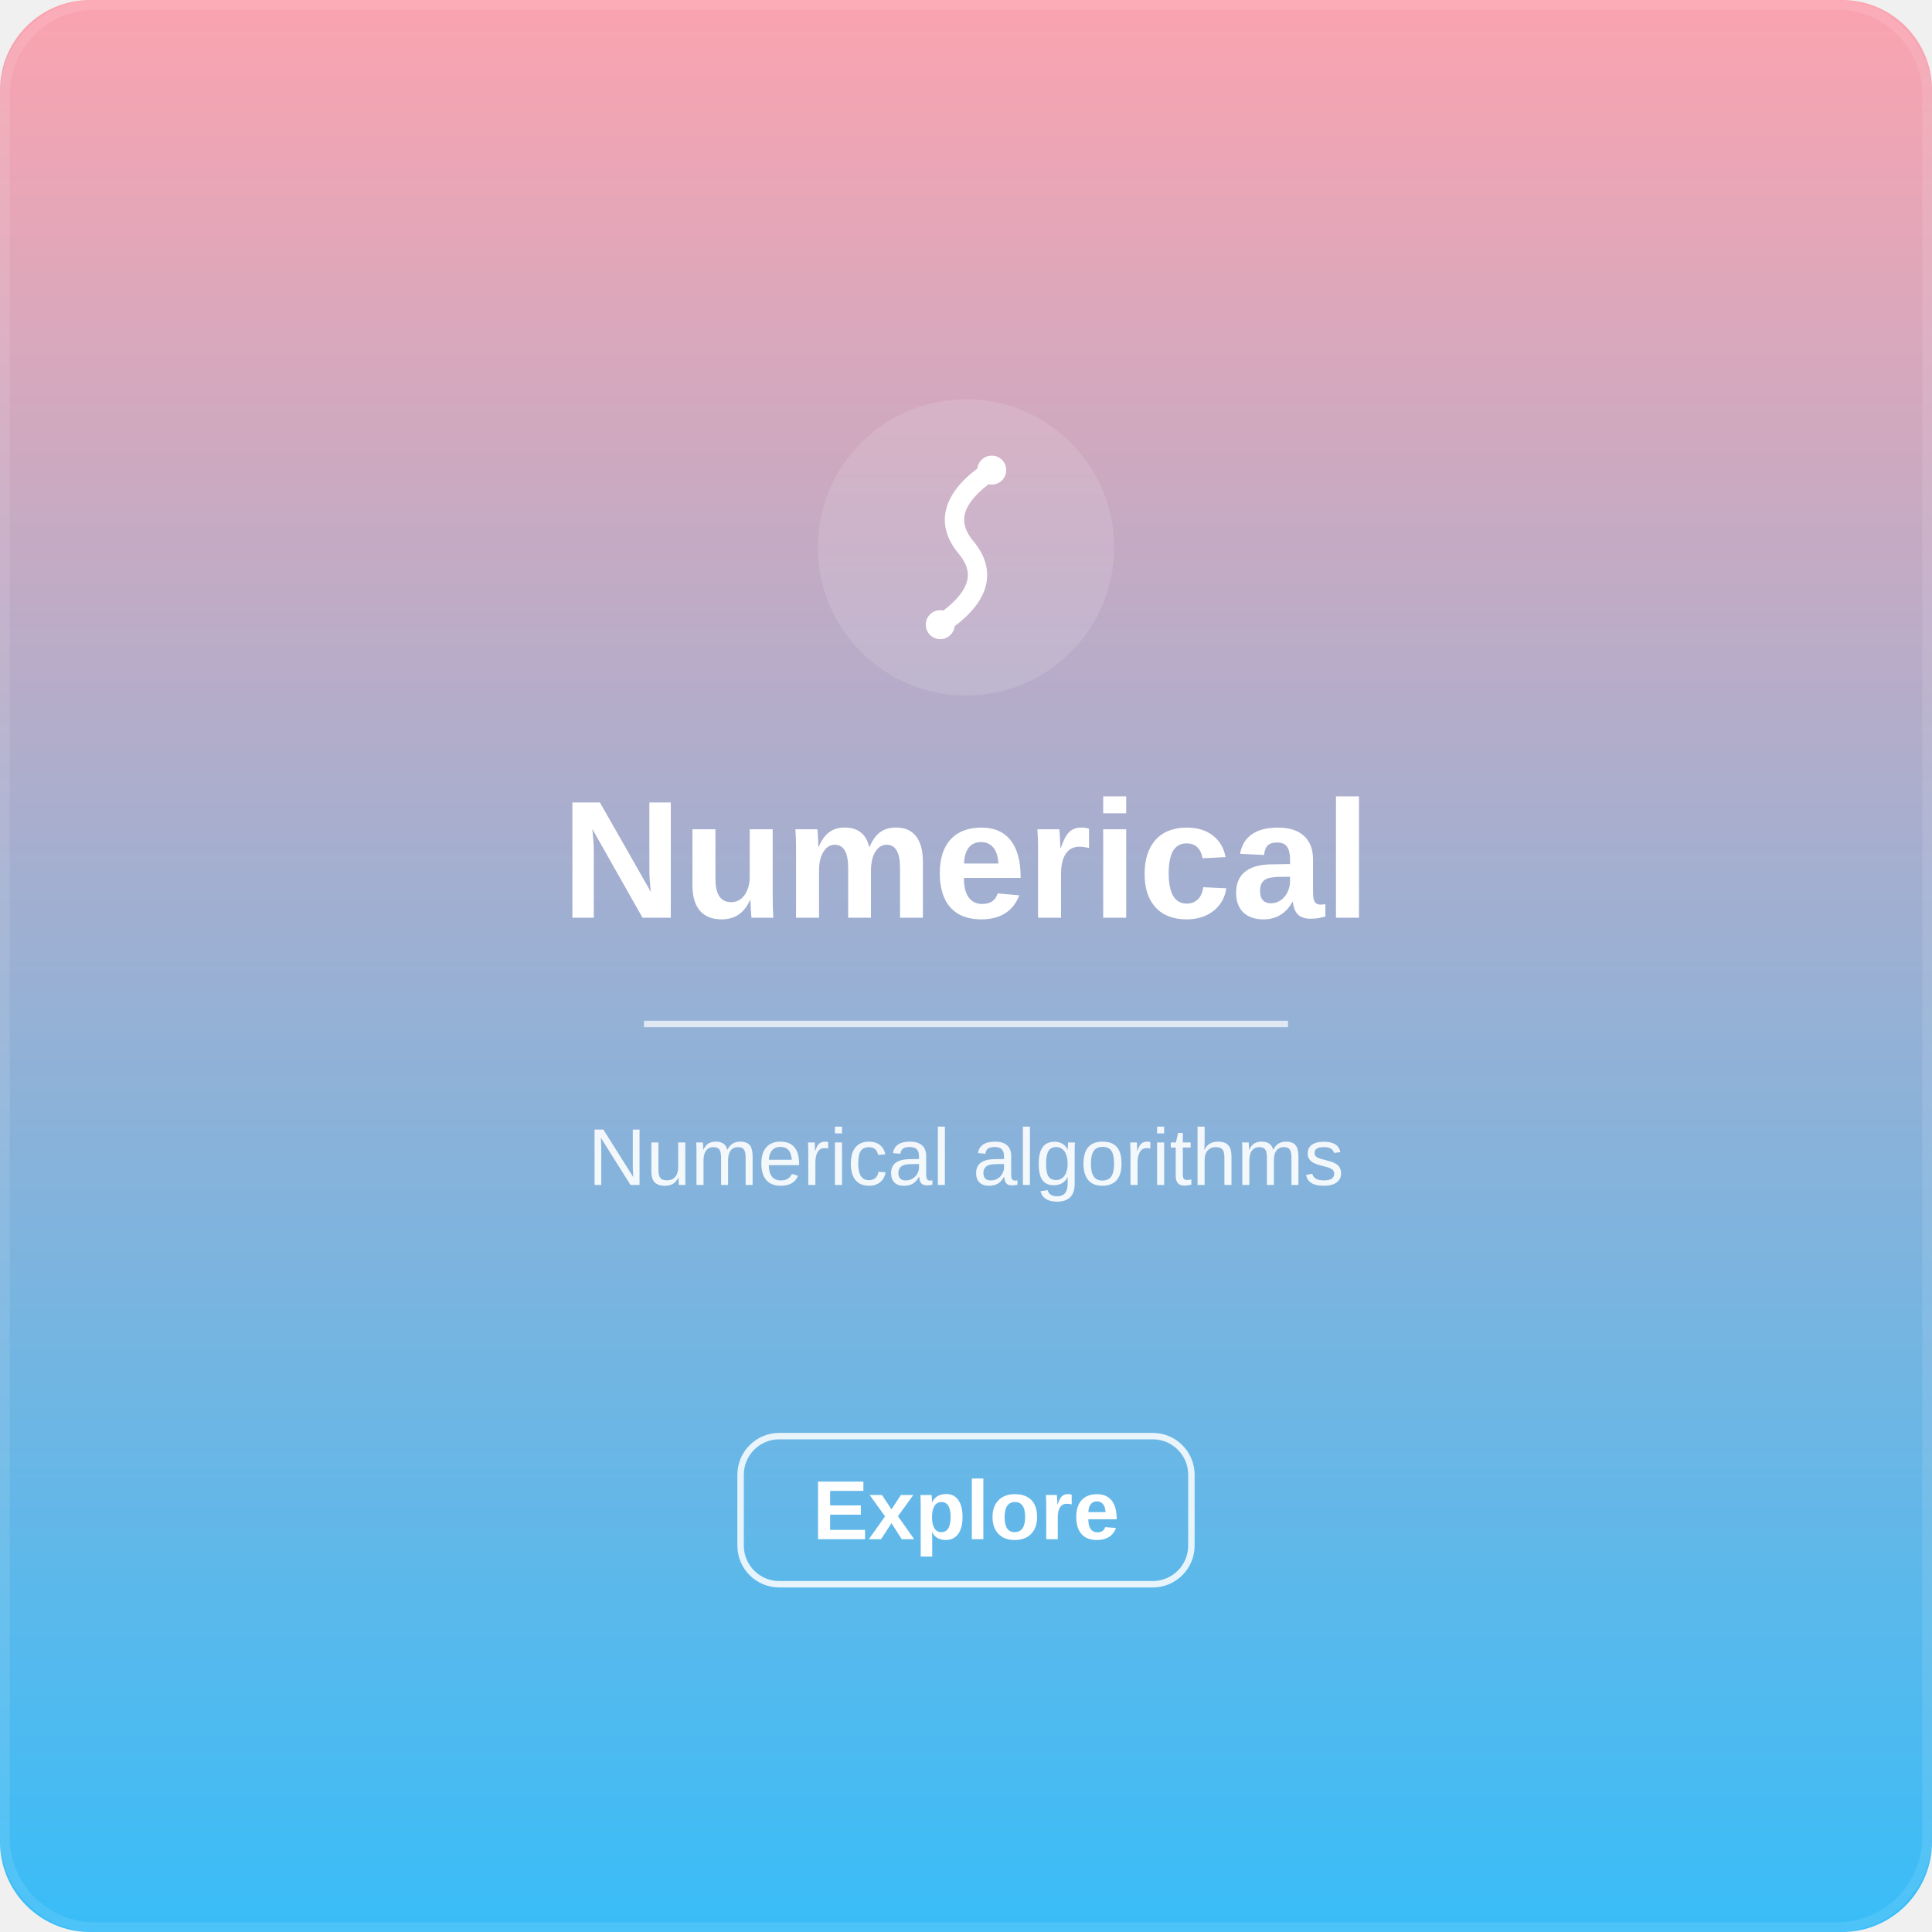
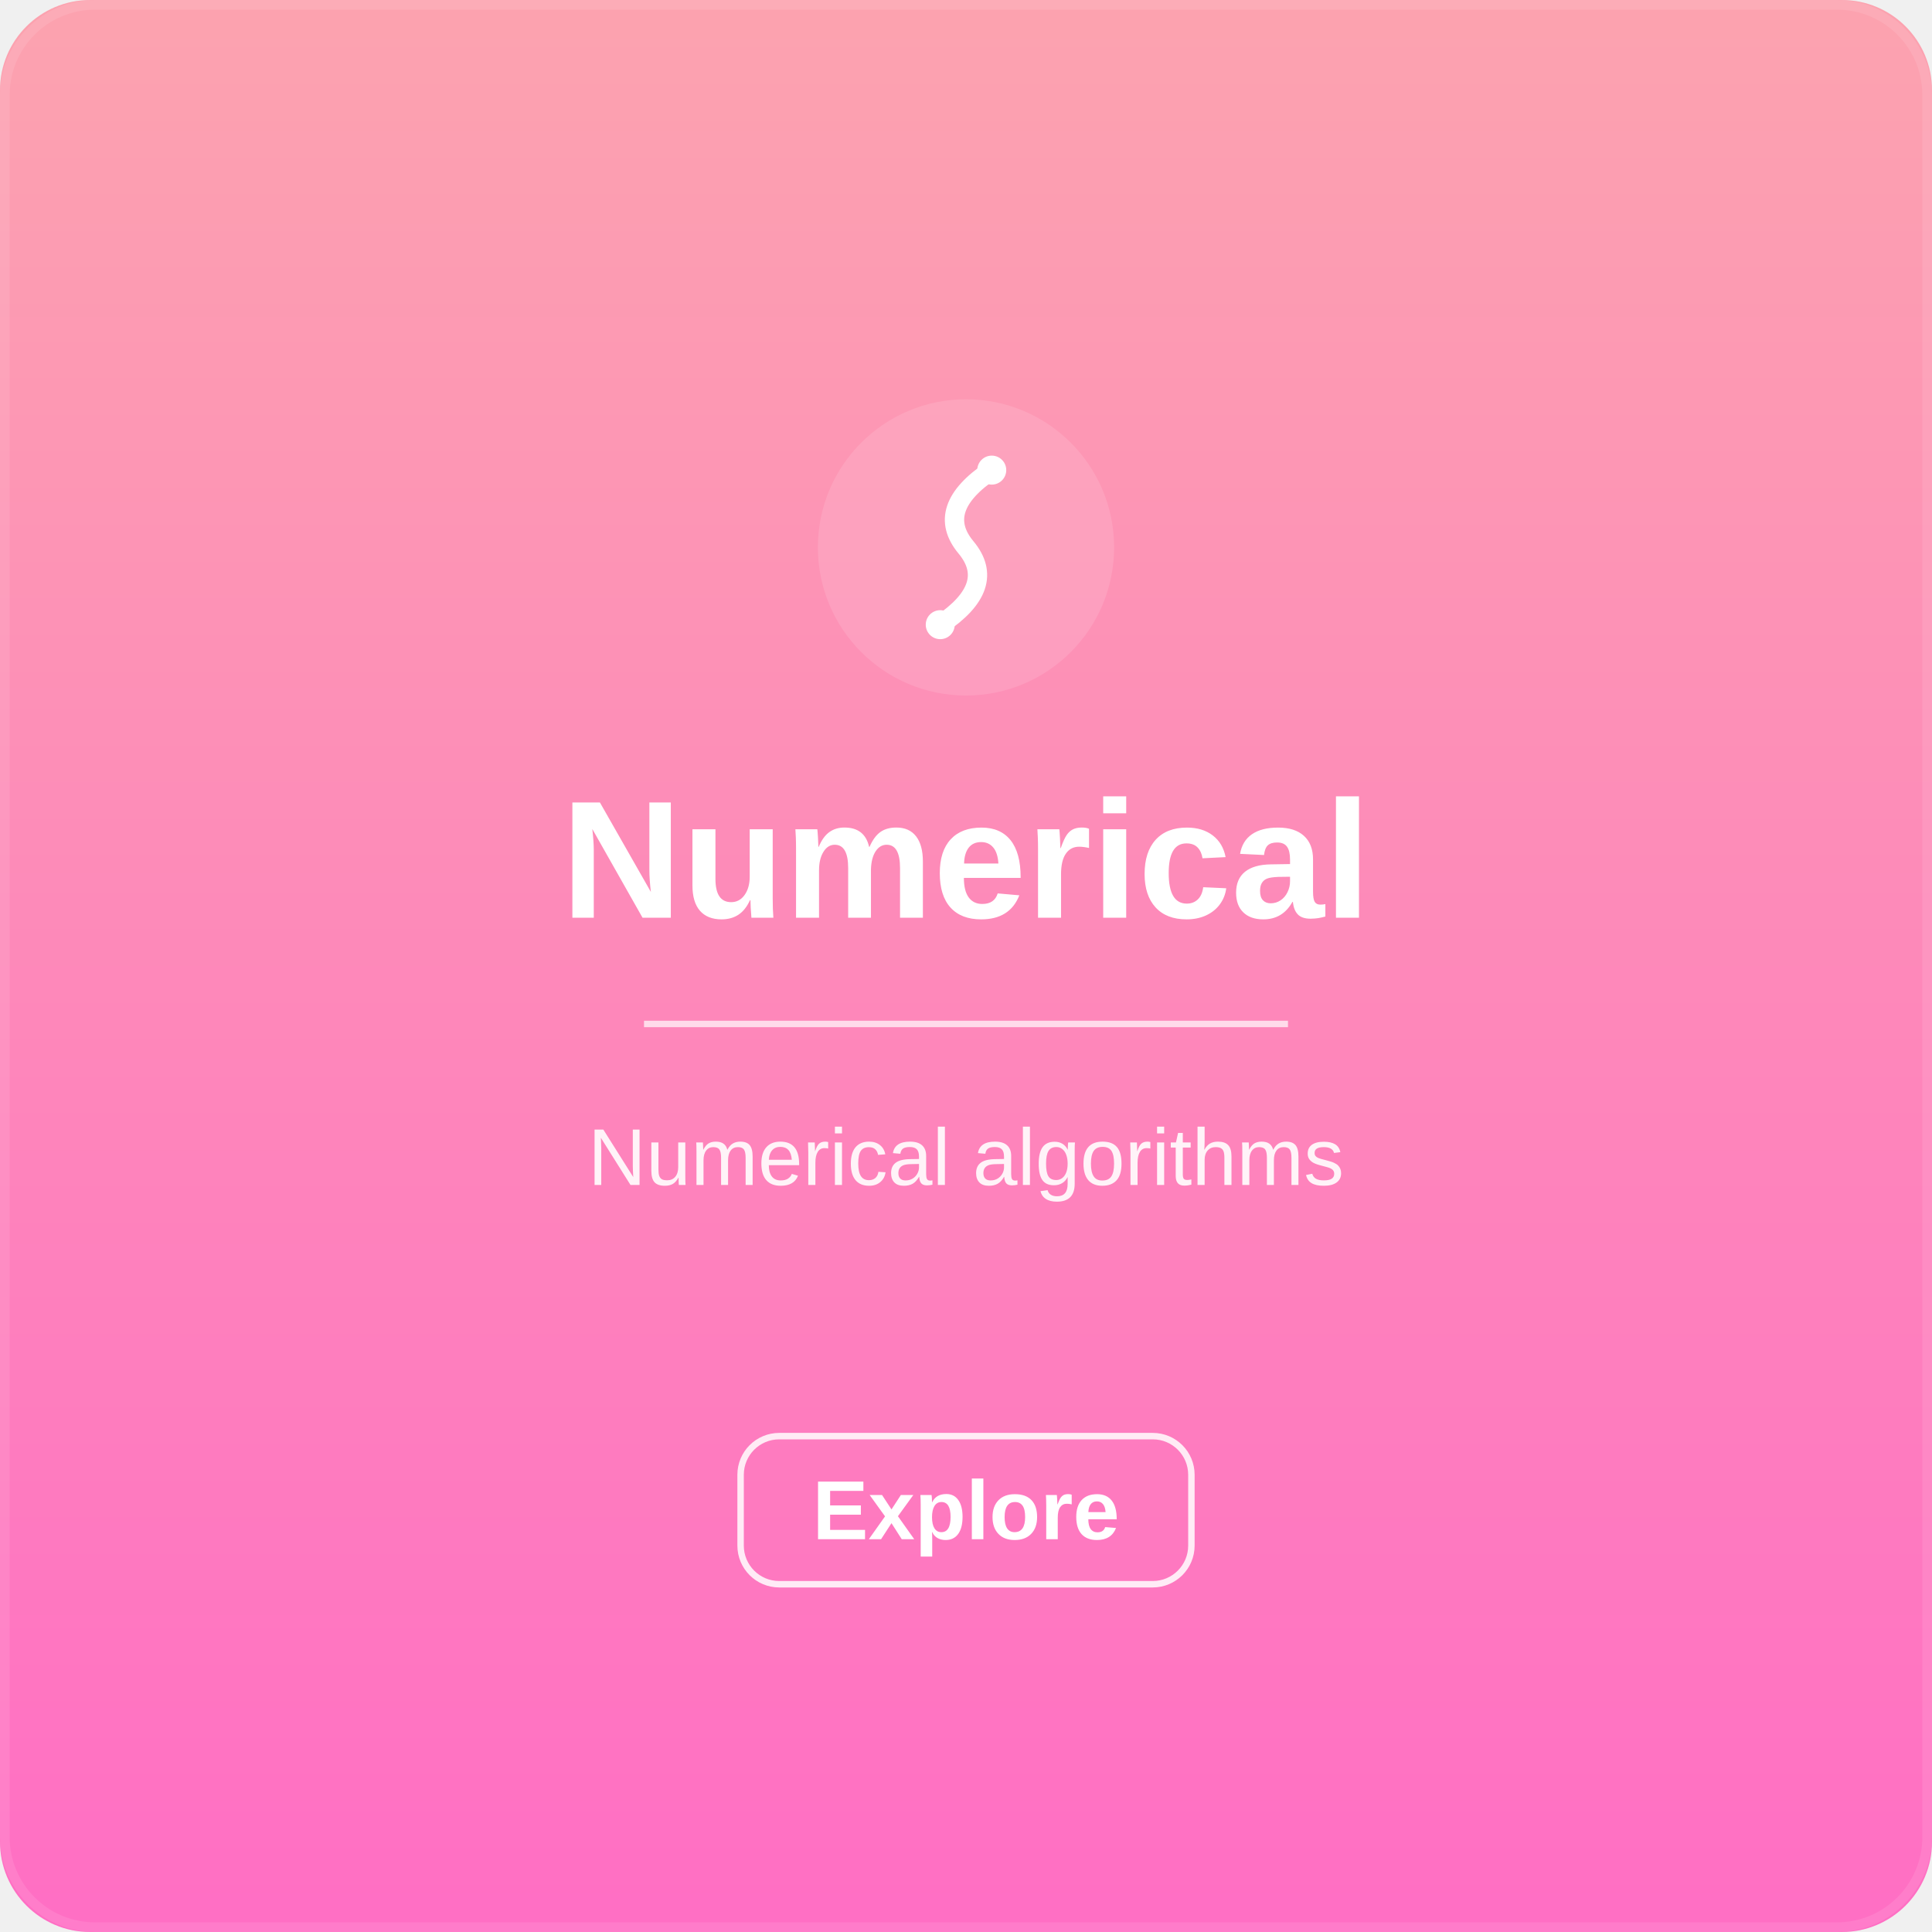
<svg xmlns="http://www.w3.org/2000/svg" width="600" height="600" viewBox="0 0 600 600">
  <defs>
    <linearGradient id="bgGradient" x1="0%" y1="0%" x2="0%" y2="100%">
      <stop offset="0%" stop-color="#FCA3AF" />
-       <stop offset="100%" stop-color="#38bdf8" />
+       <stop offset="100%" stop-color="#ff6ec4" />
    </linearGradient>
    <clipPath id="cardClip">
      <rect x="0" y="0" width="600" height="600" rx="28" ry="28" />
    </clipPath>
  </defs>
  <g clip-path="url(#cardClip)">
    <rect x="0" y="0" width="600" height="600" fill="url(#bgGradient)" />
    <circle cx="300" cy="170" r="46" fill="#FFFFFF" opacity="0.12" />
    <g transform="translate(300,170)">
      <g fill="none" stroke="#FFFFFF" stroke-width="6" stroke-linecap="round" stroke-linejoin="round">
        <path d="M8 -24 Q-10 -12 0 0 Q10 12 -8 24" />
        <circle cx="8" cy="-24" r="4.5" fill="#FFFFFF" stroke="none" />
        <circle cx="-8" cy="24" r="4.5" fill="#FFFFFF" stroke="none" />
      </g>
    </g>
    <text x="300" y="285" text-anchor="middle" font-family="Arial, Helvetica, sans-serif" font-weight="800" font-size="52" fill="#FFFFFF">Numerical</text>
    <line x1="200" y1="318" x2="400" y2="318" stroke="#FFFFFF" stroke-width="2" opacity="0.7" />
    <text x="300" y="368" text-anchor="middle" font-family="Arial, Helvetica, sans-serif" font-weight="400" font-size="25" fill="#FFFFFF" opacity="0.9">Numerical algorithms</text>
    <rect x="230" y="446" width="140" height="46" rx="12" ry="12" fill="none" stroke="#FFFFFF" stroke-width="2" opacity="0.85" />
    <text x="300" y="469" text-anchor="middle" dominant-baseline="central" font-family="Arial, Helvetica, sans-serif" font-weight="700" font-size="26" fill="#FFFFFF">Explore</text>
  </g>
  <rect x="1.5" y="1.5" width="597" height="597" rx="28" ry="28" fill="none" stroke="#FFFFFF" stroke-opacity="0.1" stroke-width="3" />
</svg>
